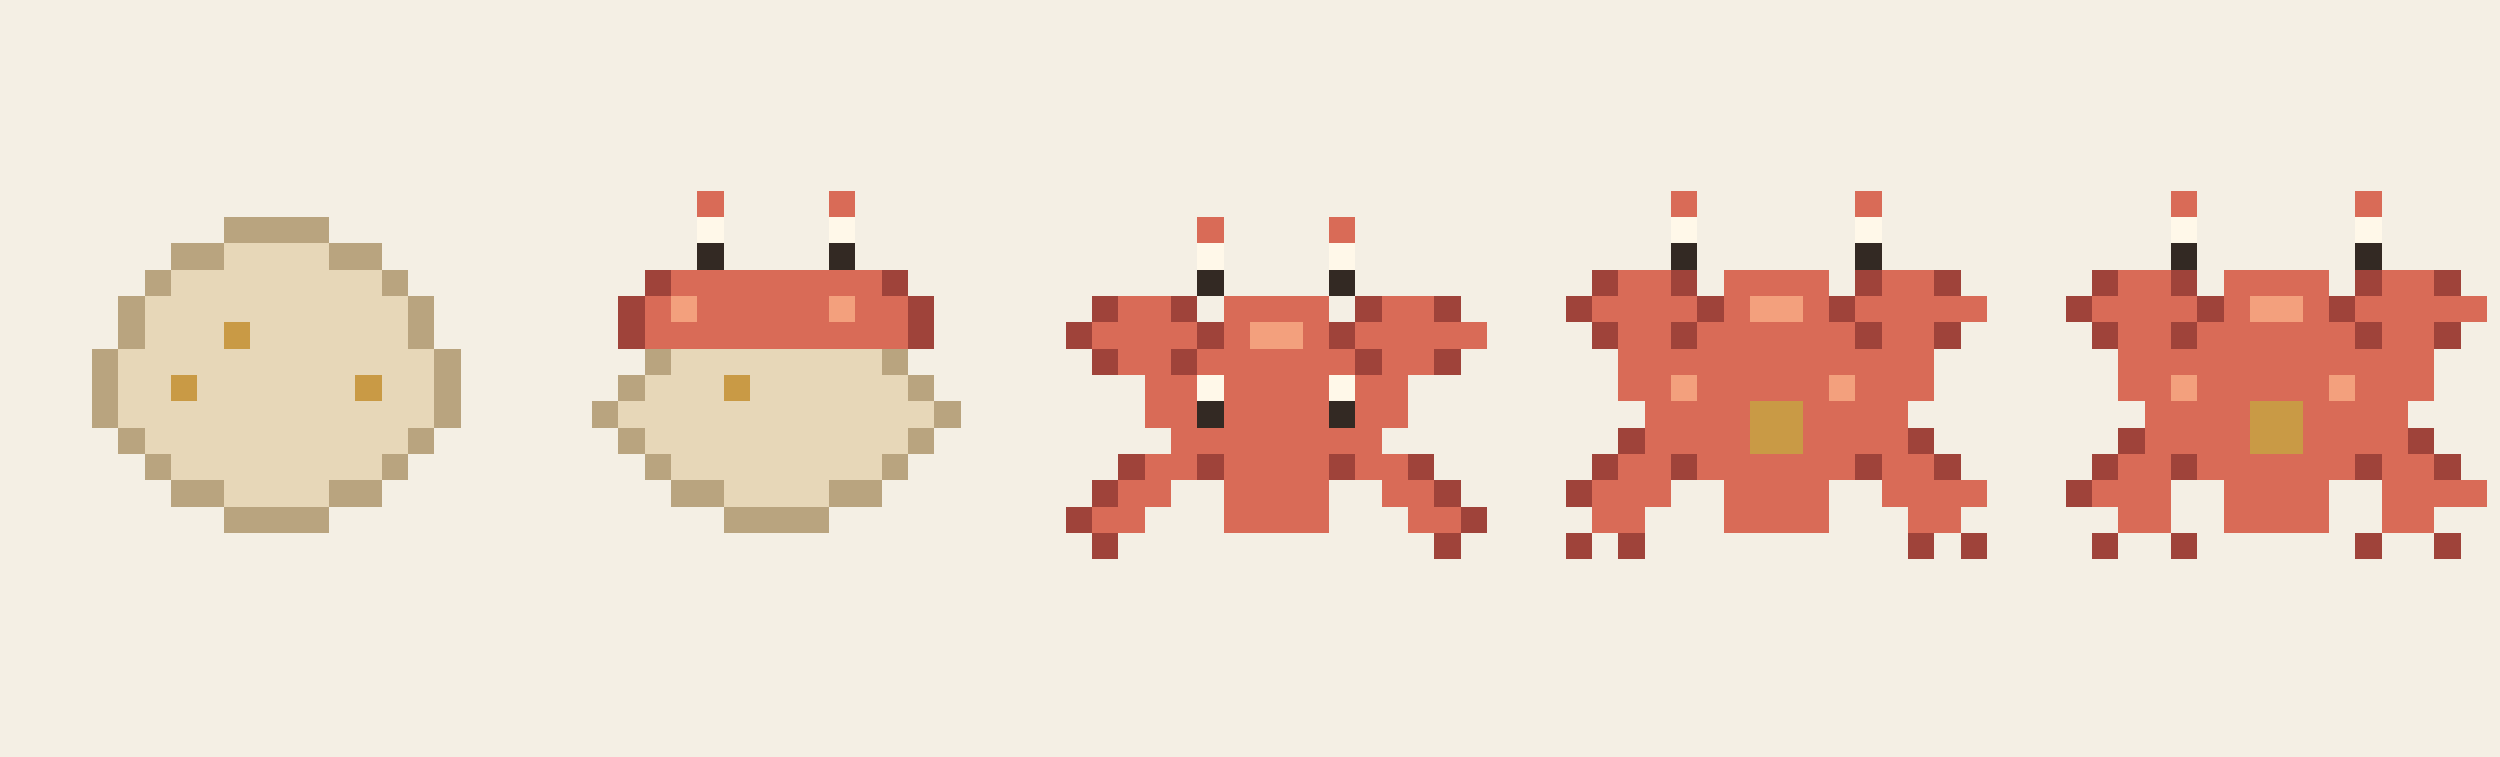
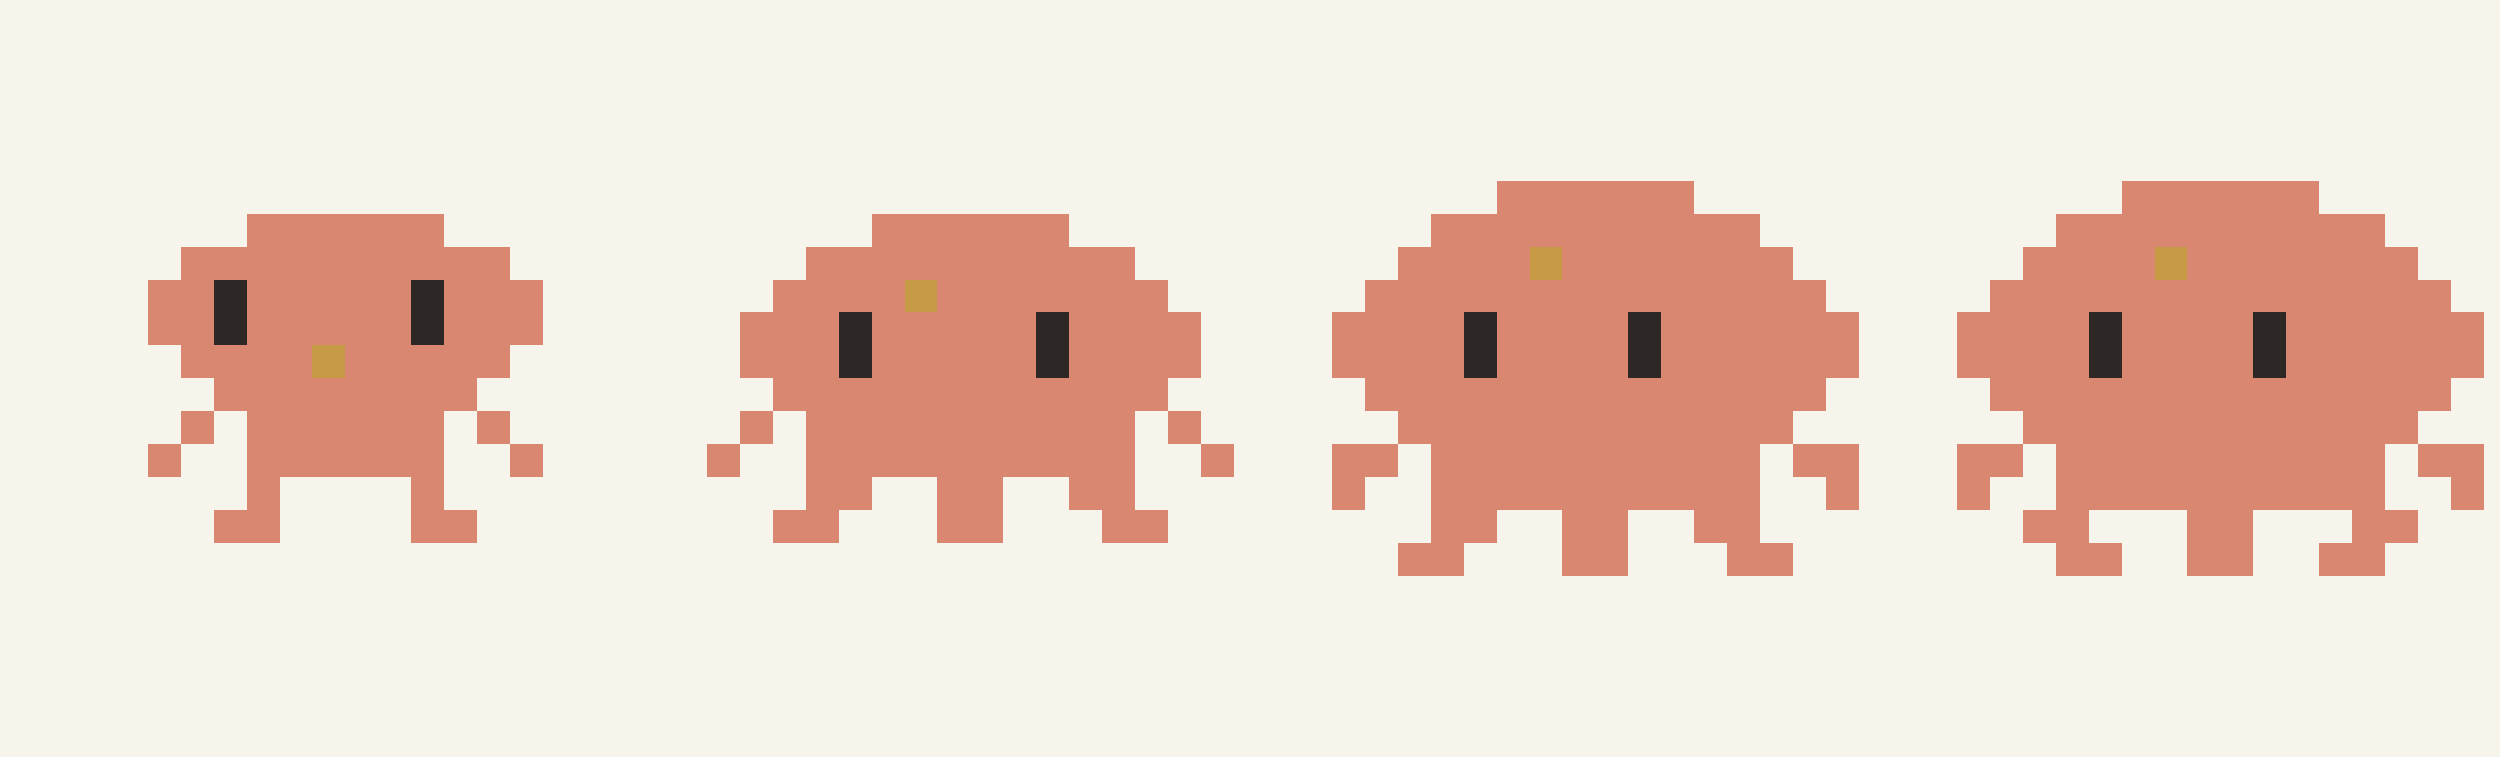
<svg xmlns="http://www.w3.org/2000/svg" width="760" height="230" viewBox="0 0 760 230" role="img" aria-labelledby="title desc" shape-rendering="crispEdges">
-   <rect width="760" height="230" fill="#F4EFE4" />
-   <g id="shell">
-     <path fill="#E7D7B8" d="M68 74h32v8h-32zM52 82h64v8h-64zM44 90h80v8h-80zM44 98h24v8h-24zM76 98h48v8h-48zM36 106h96v8h-96zM36 114h16v8h-16zM60 114h48v8h-48zM116 114h16v8h-16zM36 122h96v8h-96zM44 130h80v8h-80zM52 138h64v8h-64zM68 146h32v8h-32z" />
-     <path fill="#B9A47F" d="M68 66h32v8h-32zM52 74h16v8h-16zM100 74h16v8h-16zM44 82h8v8h-8zM116 82h8v8h-8zM36 90h8v8h-8zM124 90h8v8h-8zM36 98h8v8h-8zM124 98h8v8h-8zM28 106h8v8h-8zM132 106h8v8h-8zM28 114h8v8h-8zM132 114h8v8h-8zM28 122h8v8h-8zM132 122h8v8h-8zM36 130h8v8h-8zM124 130h8v8h-8zM44 138h8v8h-8zM116 138h8v8h-8zM52 146h16v8h-16zM100 146h16v8h-16zM68 154h32v8h-32z" />
-     <path fill="#C99A45" d="M68 98h8v8h-8zM52 114h8v8h-8zM108 114h8v8h-8z" />
-   </g>
-   <g id="shell-peek">
-     <path fill="#D96B57" d="M212 58h8v8h-8zM252 58h8v8h-8zM204 82h64v8h-64zM196 90h8v8h-8zM212 90h40v8h-40zM260 90h16v8h-16zM196 98h80v8h-80z" />
-     <path fill="#9F433A" d="M196 82h8v8h-8zM268 82h8v8h-8zM188 90h8v8h-8zM276 90h8v8h-8zM188 98h8v8h-8zM276 98h8v8h-8z" />
-     <path fill="#F3A07D" d="M204 90h8v8h-8zM252 90h8v8h-8z" />
-     <path fill="#FFF8E9" d="M212 66h8v8h-8zM252 66h8v8h-8z" />
-     <path fill="#332923" d="M212 74h8v8h-8zM252 74h8v8h-8z" />
-     <path fill="#E7D7B8" d="M204 106h64v8h-64zM196 114h24v8h-24zM228 114h48v8h-48zM188 122h96v8h-96zM196 130h80v8h-80zM204 138h64v8h-64zM220 146h32v8h-32z" />
-     <path fill="#B9A47F" d="M196 106h8v8h-8zM268 106h8v8h-8zM188 114h8v8h-8zM276 114h8v8h-8zM180 122h8v8h-8zM284 122h8v8h-8zM188 130h8v8h-8zM276 130h8v8h-8zM196 138h8v8h-8zM268 138h8v8h-8zM204 146h16v8h-16zM252 146h16v8h-16zM220 154h32v8h-32z" />
-     <path fill="#C99A45" d="M220 114h8v8h-8z" />
+   <rect width="760" height="230" fill="#F7F4EC" />
+   <g id="tiny">
+     <path fill="#D98770" d="M75 65h60v10h-60zM55 75h100v10h-100zM45 85h20v10h-20zM75 85h50v10h-50zM135 85h30v10h-30zM45 95h20v10h-20zM75 95h50v10h-50zM135 95h30v10h-30zM55 105h40v10h-40zM105 105h50v10h-50zM65 115h80v10h-80zM55 125h10v10h-10zM75 125h60v10h-60zM145 125h10v10h-10zM45 135h10v10h-10zM75 135h60v10h-60zM155 135h10v10h-10zM75 145h10v10h-10zM125 145h10v10h-10zM65 155h20v10h-20zM125 155h20v10h-20z" />
+     <path fill="#2D2825" d="M65 85h10v10h-10zM125 85h10v10h-10zM65 95h10v10h-10zM125 95h10v10h-10z" />
+     <path fill="#C79A45" d="M95 105h10v10h-10z" />
  </g>
  <g id="young">
-     <path fill="#D96B57" d="M364 66h8v8h-8zM404 66h8v8h-8zM340 90h16v8h-16zM372 90h32v8h-32zM420 90h16v8h-16zM332 98h32v8h-32zM372 98h8v8h-8zM396 98h8v8h-8zM412 98h40v8h-40zM340 106h16v8h-16zM364 106h48v8h-48zM420 106h16v8h-16zM348 114h16v8h-16zM372 114h32v8h-32zM412 114h16v8h-16zM348 122h16v8h-16zM372 122h32v8h-32zM412 122h16v8h-16zM356 130h64v8h-64zM348 138h16v8h-16zM372 138h32v8h-32zM412 138h16v8h-16zM340 146h16v8h-16zM372 146h32v8h-32zM420 146h16v8h-16zM332 154h16v8h-16zM372 154h32v8h-32zM428 154h16v8h-16z" />
-     <path fill="#9F433A" d="M332 90h8v8h-8zM356 90h8v8h-8zM412 90h8v8h-8zM436 90h8v8h-8zM324 98h8v8h-8zM364 98h8v8h-8zM404 98h8v8h-8zM332 106h8v8h-8zM356 106h8v8h-8zM412 106h8v8h-8zM436 106h8v8h-8zM340 138h8v8h-8zM364 138h8v8h-8zM404 138h8v8h-8zM428 138h8v8h-8zM332 146h8v8h-8zM436 146h8v8h-8zM324 154h8v8h-8zM444 154h8v8h-8zM332 162h8v8h-8zM436 162h8v8h-8z" />
-     <path fill="#F3A07D" d="M380 98h16v8h-16z" />
-     <path fill="#FFF8E9" d="M364 74h8v8h-8zM404 74h8v8h-8zM364 114h8v8h-8zM404 114h8v8h-8z" />
-     <path fill="#332923" d="M364 82h8v8h-8zM404 82h8v8h-8zM364 122h8v8h-8zM404 122h8v8h-8z" />
+     <path fill="#D98770" d="M265 65h60v10h-60zM245 75h100v10h-100zM235 85h40v10h-40zM285 85h70v10h-70zM225 95h30v10h-30zM265 95h50v10h-50zM325 95h40v10h-40zM225 105h30v10h-30zM265 105h50v10h-50zM325 105h40v10h-40zM235 115h120v10h-120zM225 125h10v10h-10zM245 125h100v10h-100zM355 125h10v10h-10zM215 135h10v10h-10zM245 135h100v10h-100zM365 135h10v10h-10zM245 145h20v10h-20zM285 145h20v10h-20zM325 145h20v10h-20zM235 155h20v10h-20zM285 155h20v10h-20zM335 155h20v10h-20z" />
+     <path fill="#2D2825" d="M255 95h10v10h-10zM315 95h10v10h-10zM255 105h10v10h-10zM315 105h10v10h-10z" />
+     <path fill="#C79A45" d="M275 85h10v10h-10z" />
  </g>
  <g id="grown-1">
-     <path fill="#D96B57" d="M508 58h8v8h-8zM564 58h8v8h-8zM492 82h16v8h-16zM524 82h32v8h-32zM572 82h16v8h-16zM484 90h32v8h-32zM524 90h8v8h-8zM548 90h8v8h-8zM564 90h40v8h-40zM492 98h16v8h-16zM516 98h48v8h-48zM572 98h16v8h-16zM492 106h96v8h-96zM492 114h16v8h-16zM516 114h40v8h-40zM564 114h24v8h-24zM500 122h32v8h-32zM548 122h32v8h-32zM500 130h32v8h-32zM548 130h32v8h-32zM492 138h16v8h-16zM516 138h48v8h-48zM572 138h16v8h-16zM484 146h24v8h-24zM524 146h32v8h-32zM572 146h32v8h-32zM484 154h16v8h-16zM524 154h32v8h-32zM580 154h16v8h-16z" />
-     <path fill="#9F433A" d="M484 82h8v8h-8zM508 82h8v8h-8zM564 82h8v8h-8zM588 82h8v8h-8zM476 90h8v8h-8zM516 90h8v8h-8zM556 90h8v8h-8zM484 98h8v8h-8zM508 98h8v8h-8zM564 98h8v8h-8zM588 98h8v8h-8zM492 130h8v8h-8zM580 130h8v8h-8zM484 138h8v8h-8zM508 138h8v8h-8zM564 138h8v8h-8zM588 138h8v8h-8zM476 146h8v8h-8zM476 162h8v8h-8zM492 162h8v8h-8zM580 162h8v8h-8zM596 162h8v8h-8z" />
-     <path fill="#F3A07D" d="M532 90h16v8h-16zM508 114h8v8h-8zM556 114h8v8h-8z" />
-     <path fill="#FFF8E9" d="M508 66h8v8h-8zM564 66h8v8h-8z" />
-     <path fill="#332923" d="M508 74h8v8h-8zM564 74h8v8h-8z" />
-     <path fill="#C99A45" d="M532 122h16v8h-16zM532 130h16v8h-16z" />
+     <path fill="#D98770" d="M455 55h60v10h-60zM435 65h100v10h-100zM425 75h40v10h-40zM475 75h70v10h-70zM415 85h140v10h-140zM405 95h40v10h-40zM455 95h40v10h-40zM505 95h60v10h-60zM405 105h40v10h-40zM455 105h40v10h-40zM505 105h60v10h-60zM415 115h140v10h-140zM425 125h120v10h-120zM405 135h20v10h-20zM435 135h100v10h-100zM545 135h20v10h-20zM405 145h10v10h-10zM435 145h100v10h-100zM555 145h10v10h-10zM435 155h20v10h-20zM475 155h20v10h-20zM515 155h20v10h-20zM425 165h20v10h-20zM475 165h20v10h-20zM525 165h20v10h-20z" />
+     <path fill="#2D2825" d="M445 95h10v10h-10zM495 95h10v10h-10zM445 105h10v10h-10zM495 105h10v10h-10z" />
+     <path fill="#C79A45" d="M465 75h10v10h-10z" />
  </g>
  <g id="grown-2">
-     <path fill="#D96B57" d="M660 58h8v8h-8zM716 58h8v8h-8zM644 82h16v8h-16zM676 82h32v8h-32zM724 82h16v8h-16zM636 90h32v8h-32zM676 90h8v8h-8zM700 90h8v8h-8zM716 90h40v8h-40zM644 98h16v8h-16zM668 98h48v8h-48zM724 98h16v8h-16zM644 106h96v8h-96zM644 114h16v8h-16zM668 114h40v8h-40zM716 114h24v8h-24zM652 122h32v8h-32zM700 122h32v8h-32zM652 130h32v8h-32zM700 130h32v8h-32zM644 138h16v8h-16zM668 138h48v8h-48zM724 138h16v8h-16zM636 146h24v8h-24zM676 146h32v8h-32zM724 146h32v8h-32zM644 154h16v8h-16zM676 154h32v8h-32zM724 154h16v8h-16z" />
-     <path fill="#9F433A" d="M636 82h8v8h-8zM660 82h8v8h-8zM716 82h8v8h-8zM740 82h8v8h-8zM628 90h8v8h-8zM668 90h8v8h-8zM708 90h8v8h-8zM636 98h8v8h-8zM660 98h8v8h-8zM716 98h8v8h-8zM740 98h8v8h-8zM644 130h8v8h-8zM732 130h8v8h-8zM636 138h8v8h-8zM660 138h8v8h-8zM716 138h8v8h-8zM740 138h8v8h-8zM628 146h8v8h-8zM636 162h8v8h-8zM660 162h8v8h-8zM716 162h8v8h-8zM740 162h8v8h-8z" />
-     <path fill="#F3A07D" d="M684 90h16v8h-16zM660 114h8v8h-8zM708 114h8v8h-8z" />
-     <path fill="#FFF8E9" d="M660 66h8v8h-8zM716 66h8v8h-8z" />
-     <path fill="#332923" d="M660 74h8v8h-8zM716 74h8v8h-8z" />
-     <path fill="#C99A45" d="M684 122h16v8h-16zM684 130h16v8h-16z" />
+     <path fill="#D98770" d="M645 55h60v10h-60zM625 65h100v10h-100zM615 75h40v10h-40zM665 75h70v10h-70zM605 85h140v10h-140zM595 95h40v10h-40zM645 95h40v10h-40zM695 95h60v10h-60zM595 105h40v10h-40zM645 105h40v10h-40zM695 105h60v10h-60zM605 115h140v10h-140zM615 125h120v10h-120zM595 135h20v10h-20zM625 135h100v10h-100zM735 135h20v10h-20zM595 145h10v10h-10zM625 145h100v10h-100zM745 145h10v10h-10zM615 155h20v10h-20zM665 155h20v10h-20zM715 155h20v10h-20zM625 165h20v10h-20zM665 165h20v10h-20zM705 165h20v10h-20z" />
+     <path fill="#2D2825" d="M635 95h10v10h-10zM685 95h10v10h-10zM635 105h10v10h-10zM685 105h10v10h-10z" />
+     <path fill="#C79A45" d="M655 75h10v10h-10z" />
  </g>
</svg>
